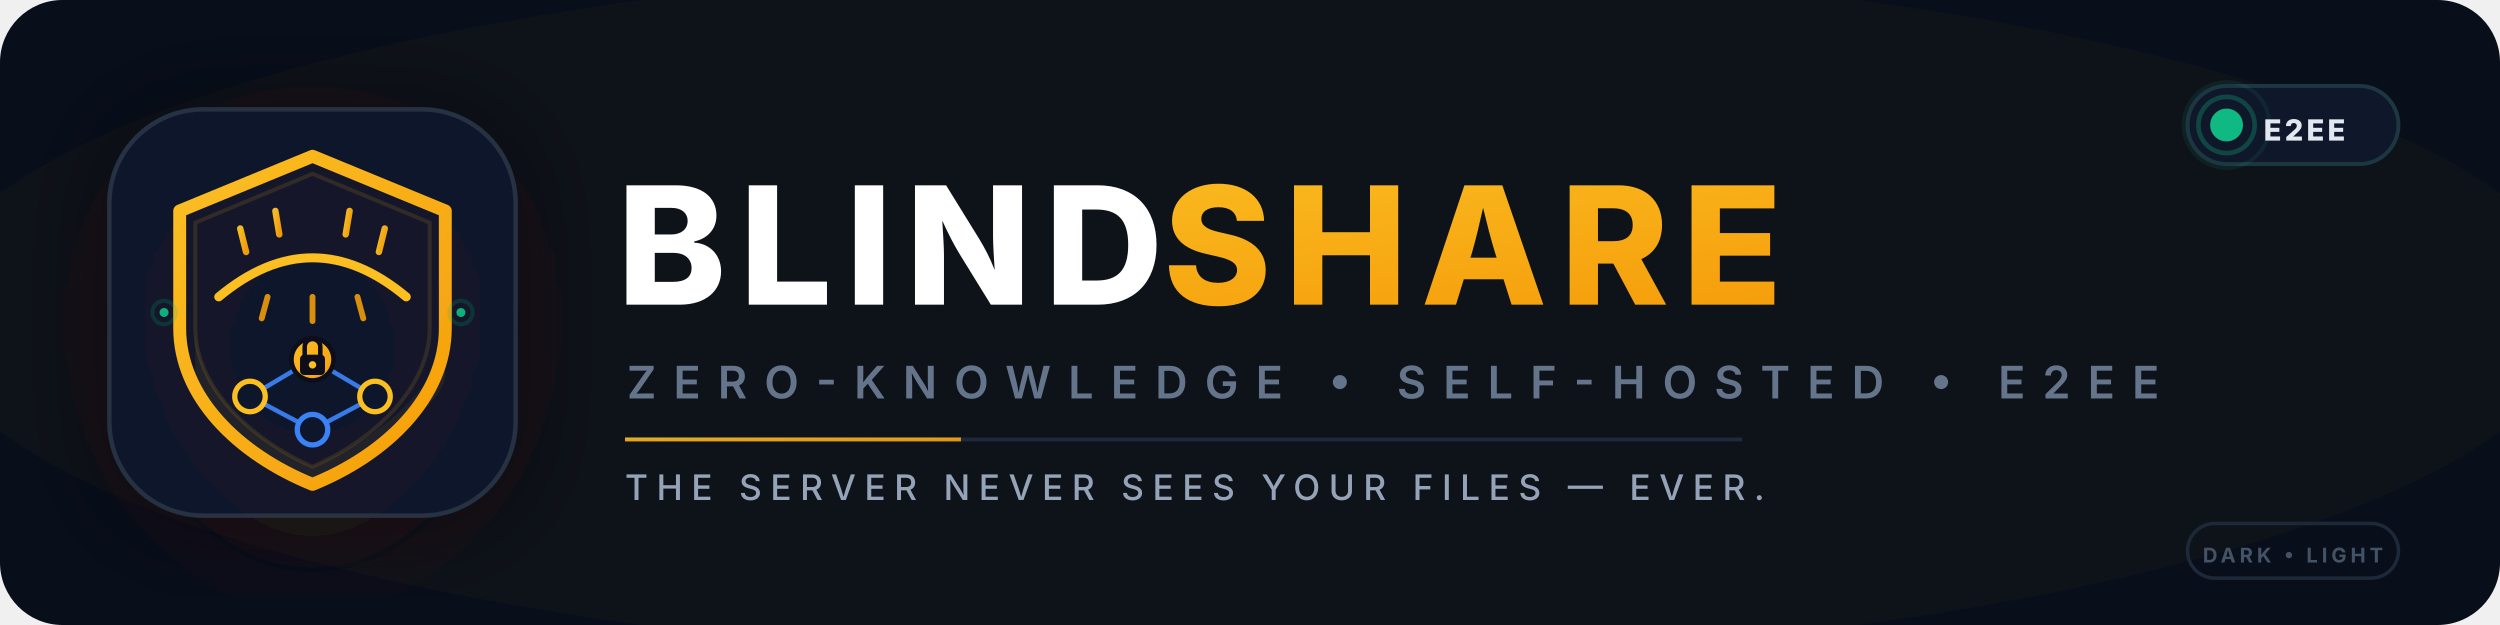
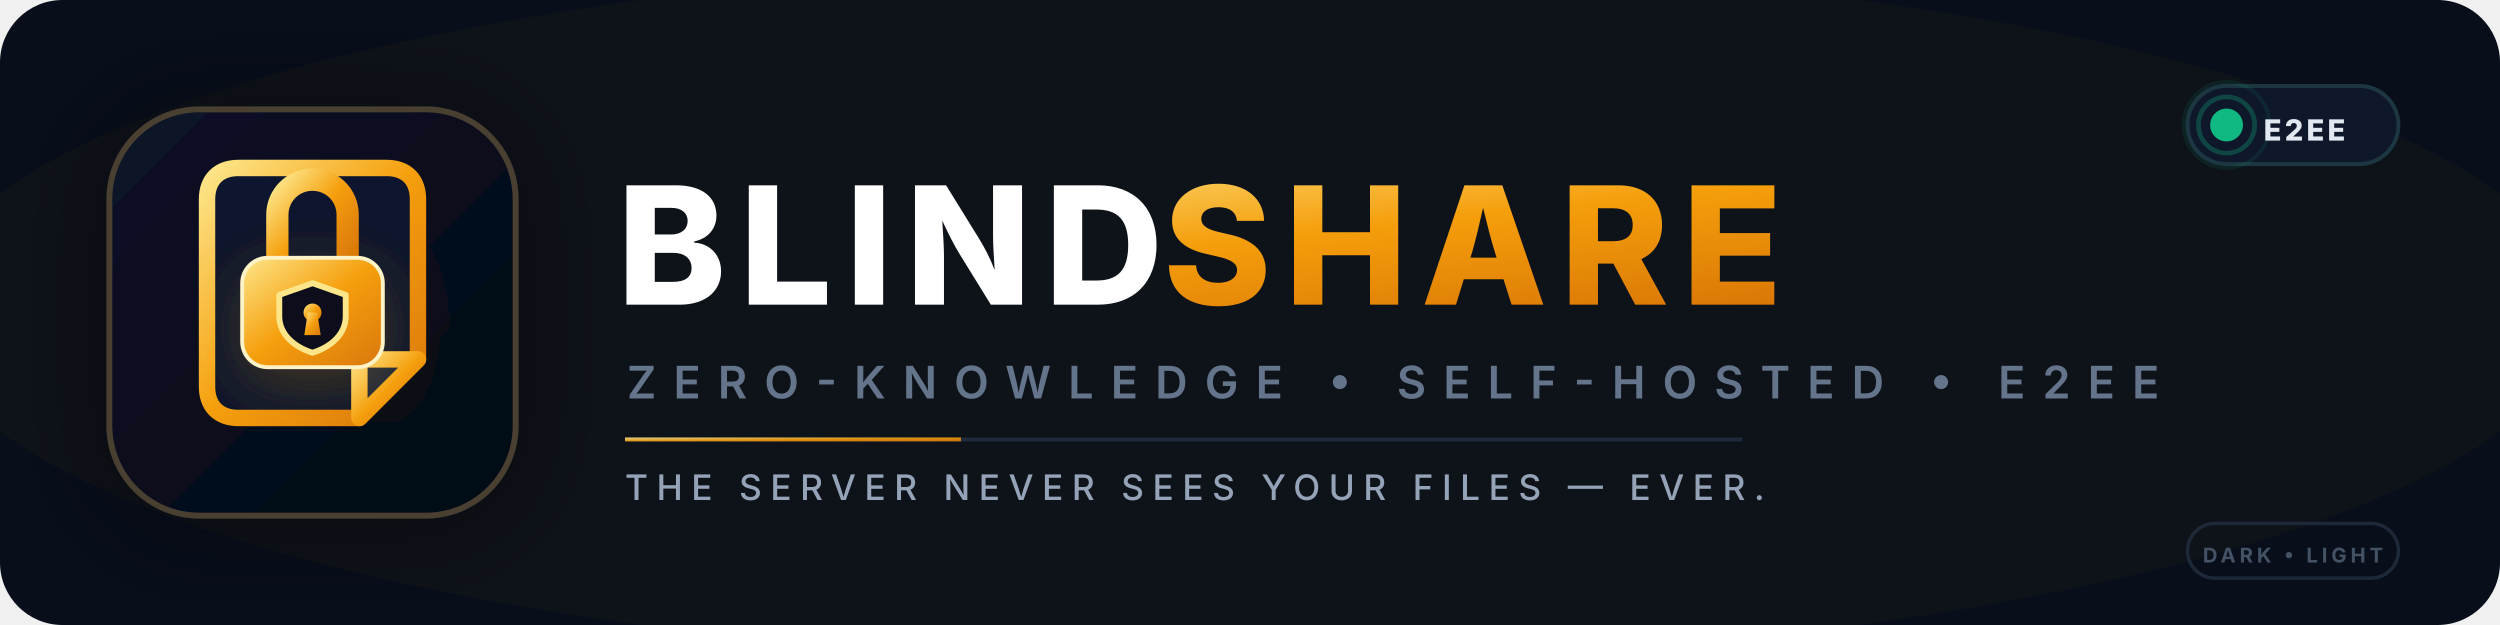
<svg xmlns="http://www.w3.org/2000/svg" viewBox="0 0 640 160" width="640" height="160" role="img">
  <defs>
    <linearGradient id="goldGrad" x1="0%" y1="0%" x2="100%" y2="100%">
-       <stop offset="0%" stop-color="#fbbf24" />
-       <stop offset="100%" stop-color="#f59e0b" />
+       <stop offset="0%" stop-color="#fde68a" />
+       <stop offset="50%" stop-color="#f59e0b" />
+       <stop offset="100%" stop-color="#d97706" />
    </linearGradient>
    <linearGradient id="goldStroke" x1="0%" y1="0%" x2="100%" y2="0%">
      <stop offset="0%" stop-color="#f59e0b" />
-       <stop offset="100%" stop-color="#fbbf24" />
+       <stop offset="100%" stop-color="#fde68a" />
+     </linearGradient>
+     <linearGradient id="bgGrad" x1="0%" y1="0%" x2="100%" y2="100%">
+       <stop offset="0%" stop-color="#0b1329" />
+       <stop offset="100%" stop-color="#030712" />
    </linearGradient>
    <filter id="softGlow" x="-50%" y="-50%" width="200%" height="200%">
-       <feDropShadow dx="0" dy="8" stdDeviation="16" flood-color="#f59e0b" flood-opacity="0.14" />
+       <feDropShadow dx="0" dy="4" stdDeviation="8" flood-color="#f59e0b" flood-opacity="0.25" />
    </filter>
    <filter id="cardShadow" x="-20%" y="-20%" width="140%" height="140%">
      <feDropShadow dx="0" dy="2" stdDeviation="12" flood-color="#000" flood-opacity="0.45" />
    </filter>
  </defs>
  <rect width="640" height="160" rx="16" fill="#080e1a" />
  <ellipse cx="320" cy="80" rx="340" ry="90" fill="#f59e0b" opacity="0.025" />
  <g transform="translate(28,28)" filter="url(#cardShadow)">
-     <rect width="104" height="104" rx="24" fill="#0f172a" stroke="#1e293b" stroke-width="1.2" />
-     <rect width="104" height="104" rx="24" fill="none" stroke="white" stroke-opacity="0.04" stroke-width="1" />
-     <path d="M 52 12 L 86 26 V 56 C 86 73.5 71.2 88.2 52 96 C 32.8 88.2 18 73.5 18 56 V 26 L 52 12 Z" fill="none" stroke="url(#goldGrad)" stroke-width="3.3" stroke-linejoin="round" filter="url(#softGlow)" />
-     <path d="M 52 16.5 L 82 29 V 56 C 82 71 68 84.5 52 91.5 C 36 84.5 22 71 22 56 V 29 L 52 16.5 Z" fill="none" stroke="#f59e0b" stroke-opacity="0.14" stroke-width="1" />
-     <path d="M 52 91.5 C 36 84.5 22 71 22 56 V 68 C 22 75 36 88.2 52 96 C 68 88.2 86 75 86 68 V 56 C 86 71 68 84.5 52 91.5 Z" fill="url(#goldGrad)" opacity="0.06" />
-     <path d="M 28 48 Q 52 28 76 48" fill="none" stroke="#fbbf24" stroke-width="2.3" stroke-linecap="round" />
-     <path d="M 28 48 L 76 48" fill="none" stroke="url(#goldGrad)" stroke-width="2.3" stroke-linecap="round" />
-     <g stroke="url(#goldGrad)" stroke-width="1.65" stroke-linecap="round" opacity="0.98">
-       <path d="M 35 36.5 L 33.5 30.5" />
-       <path d="M 43.5 32 L 42.5 26" />
-       <path d="M 52 30.2 L 52 24" />
-       <path d="M 60.5 32 L 61.5 26" />
-       <path d="M 69 36.5 L 70.5 30.5" />
-     </g>
-     <g stroke="#f59e0b" stroke-width="1.5" stroke-linecap="round" opacity="0.88">
-       <path d="M 40.5 48 L 39 53.5" />
-       <path d="M 52 48 L 52 54.2" />
-       <path d="M 63.5 48 L 65 53.5" />
-     </g>
-     <g>
-       <path d="M 52 64 L 36 73.5 L 52 82 L 68 73.5 Z" fill="none" stroke="#3b82f6" stroke-opacity="0.92" stroke-width="1.15" stroke-linejoin="round" />
-       <circle cx="52" cy="64" r="5.4" fill="url(#goldGrad)" stroke="#080e1a" stroke-width="1.2" />
-       <circle cx="36" cy="73.5" r="3.9" fill="#0f172a" stroke="#fbbf24" stroke-width="1.35" />
-       <circle cx="68" cy="73.5" r="3.9" fill="#0f172a" stroke="#fbbf24" stroke-width="1.35" />
-       <circle cx="52" cy="82" r="3.9" fill="#0f172a" stroke="#3b82f6" stroke-width="1.35" />
-       <g transform="translate(52,64)">
-         <rect x="-3.2" y="-1.2" width="6.4" height="5.2" rx="1.1" fill="#080e1a" />
-         <path d="M -2 -1.2 V -3.2 A 2 2 0 0 1 2 -3.2 V -1.2" fill="none" stroke="#080e1a" stroke-width="1.15" stroke-linecap="round" />
-         <circle cx="0" cy="1.4" r="0.95" fill="#fbbf24" />
-       </g>
-     </g>
-     <circle cx="14" cy="52" r="1.15" fill="#10b981" opacity="0.95" />
-     <circle cx="14" cy="52" r="3" fill="none" stroke="#10b981" stroke-opacity="0.18" stroke-width="1" />
-     <circle cx="90" cy="52" r="1.15" fill="#10b981" opacity="0.95" />
-     <circle cx="90" cy="52" r="3" fill="none" stroke="#10b981" stroke-opacity="0.18" stroke-width="1" />
+     <rect width="104" height="104" rx="23" fill="url(#bgGrad)" stroke="#1e293b" stroke-width="1.5" />
+     <rect width="104" height="104" rx="23" fill="none" stroke="#f59e0b" stroke-opacity="0.2" stroke-width="1.5" />
+     <path d="M 25 23 C 25 18 28 15 33 15 H 71 C 76 15 79 18 79 23 V 64 L 64 79 H 33 C 28 79 25 76 25 71 Z" fill="#0c162d" stroke="url(#goldGrad)" stroke-width="4.2" stroke-linejoin="round" />
+     <path d="M 64 64 H 79 L 64 79 Z" fill="#1e293b" stroke="url(#goldGrad)" stroke-width="4.2" stroke-linejoin="round" />
+     <line x1="35" y1="70" x2="56" y2="70" stroke="url(#goldGrad)" stroke-width="4.2" stroke-linecap="round" />
+     <path d="M 43 39 V 27 C 43 22 47 18 52 18 C 57 18 61 22 61 27 V 39" fill="none" stroke="url(#goldGrad)" stroke-width="5.7" stroke-linecap="round" />
+     <rect x="34" y="38" width="36" height="28" rx="6.5" fill="url(#goldGrad)" stroke="#fef3c7" stroke-width="1" filter="url(#softGlow)" />
+     <path d="M 52 44.5 L 60.5 47.5 V 53 C 60.5 57.5 56.8 60.8 52 62.3 C 47.2 60.8 43.5 57.5 43.5 53 V 47.5 Z" fill="#080e1a" stroke="#fde68a" stroke-width="1.5" stroke-linejoin="round" />
+     <circle cx="52" cy="52" r="2.3" fill="url(#goldGrad)" />
+     <polygon points="50.8,52 53.2,52 54.1,57.8 49.9,57.8" fill="url(#goldGrad)" />
  </g>
  <g font-family="Inter, SF Pro Display, system-ui, -apple-system, Segoe UI, sans-serif">
    <text x="158" y="78" font-size="42" font-weight="800" letter-spacing="3.4" fill="#ffffff">BLIND<tspan fill="url(#goldGrad)">SHARE</tspan>
    </text>
    <text x="160.5" y="102" font-size="11.5" font-weight="600" letter-spacing="4.4" fill="#64748b">ZERO-KNOWLEDGE • SELF-HOSTED • E2EE</text>
    <g transform="translate(160,112)">
      <rect width="286" height="1" fill="#1e293b" />
      <rect width="86" height="1" fill="url(#goldGrad)" opacity="0.9" />
      <text y="16" font-size="9" font-weight="500" letter-spacing="2.2" fill="#94a3b8">THE SERVER NEVER SEES YOUR FILES — EVER.</text>
    </g>
  </g>
  <g transform="translate(560,22)">
    <rect width="54" height="20" rx="10" fill="#0f172a" stroke="#1e293b" stroke-width="1" />
    <rect width="54" height="20" rx="10" fill="none" stroke="#10b981" stroke-opacity="0.10" stroke-width="1" />
    <circle cx="10" cy="10" r="4.2" fill="#10b981" />
    <circle cx="10" cy="10" r="7.2" fill="none" stroke="#10b981" stroke-opacity="0.28" stroke-width="1.2" />
    <circle cx="10" cy="10" r="11" fill="none" stroke="#10b981" stroke-opacity="0.10" stroke-width="1" />
    <text x="19.5" y="14" font-family="Inter, sans-serif" font-size="7.5" font-weight="800" letter-spacing="0.8" fill="#e2e8f0">E2EE</text>
  </g>
  <g transform="translate(560,134)" opacity="0.95">
    <rect width="54" height="14" rx="7" fill="none" stroke="#1e293b" stroke-width="0.9" />
    <text x="27" y="10" text-anchor="middle" font-family="Inter,sans-serif" font-size="5.2" font-weight="700" letter-spacing="1" fill="#475569">DARK • LIGHT</text>
  </g>
</svg>
